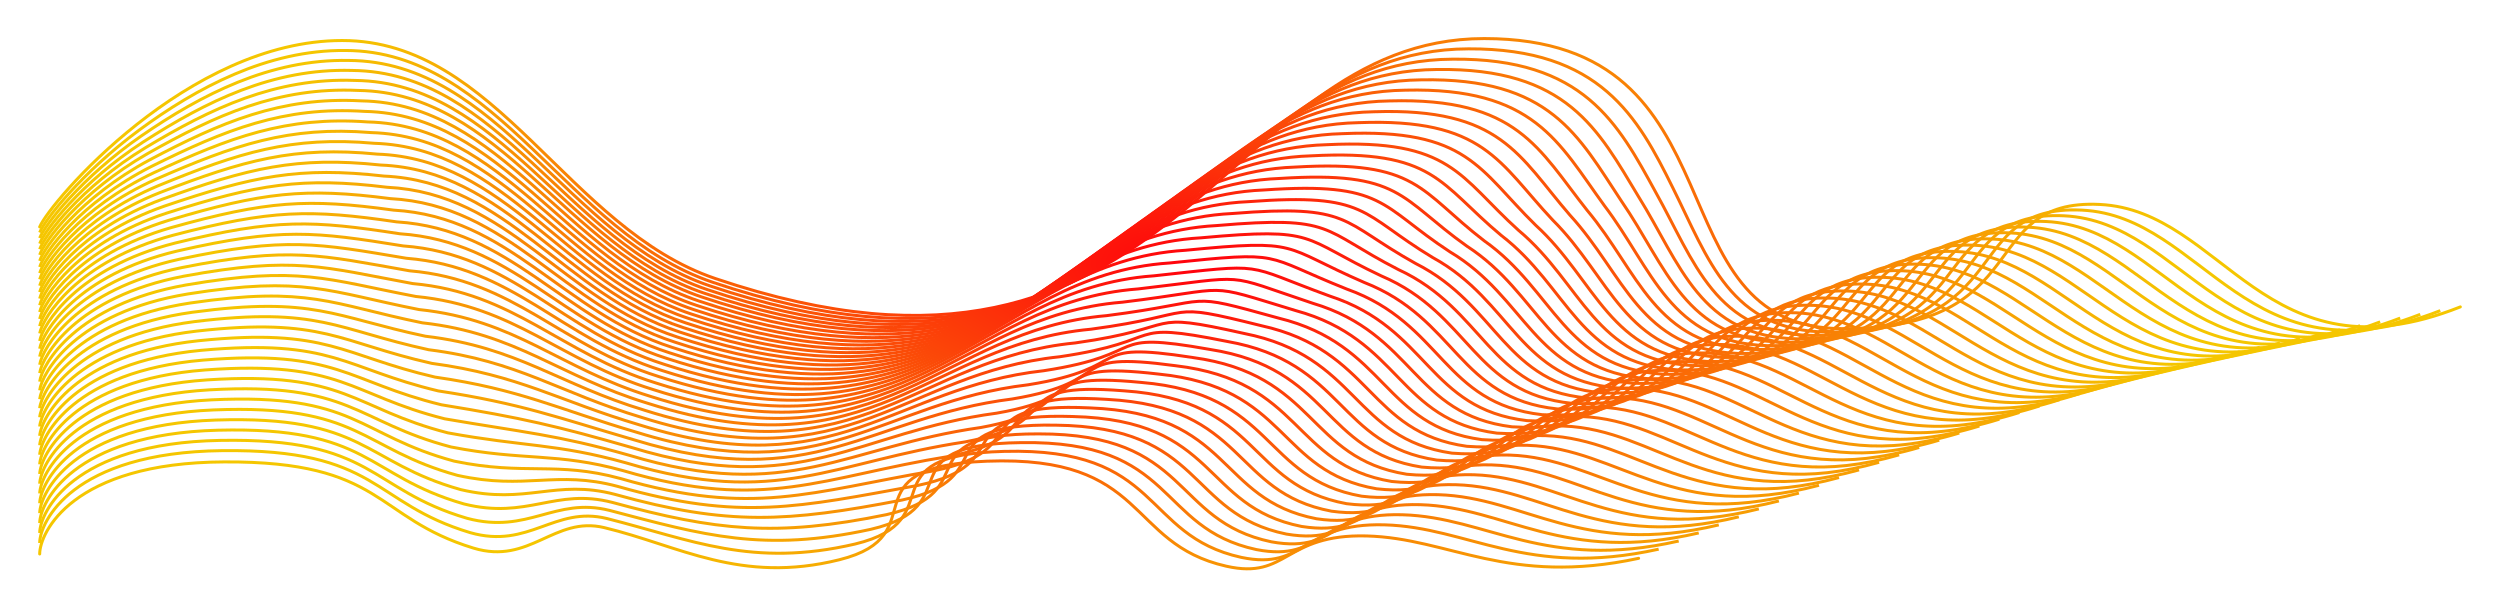
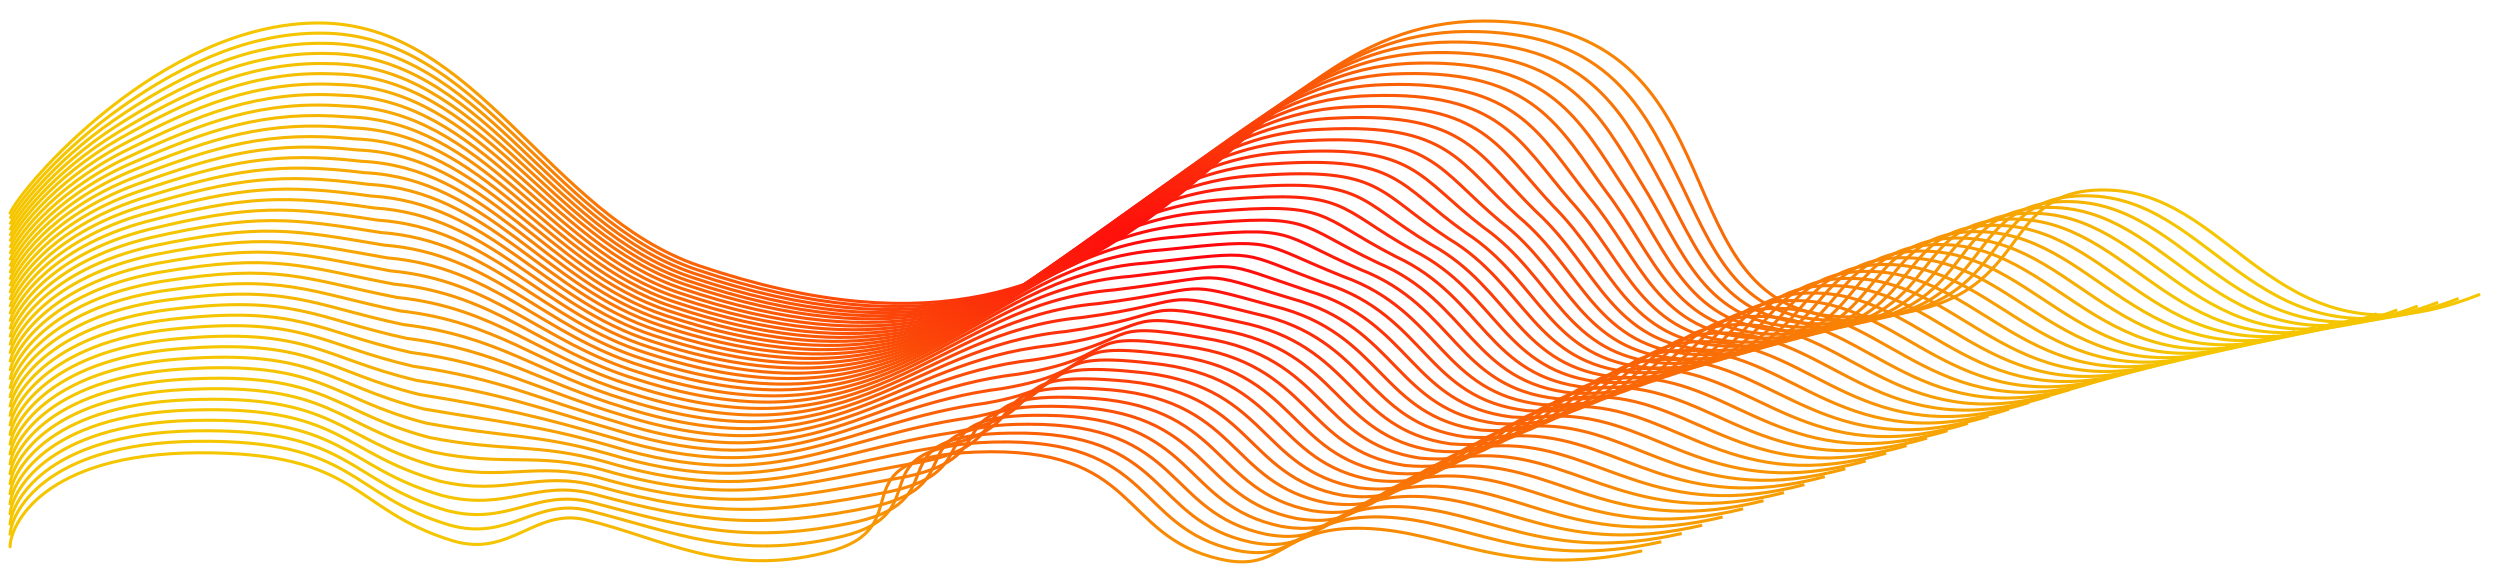
- <svg xmlns="http://www.w3.org/2000/svg" width="63" height="15" viewBox="0 0 63 15" fill="none">
-   <mask id="mask0_25_6361" style="mask-type:alpha" maskUnits="userSpaceOnUse" x="0" y="0" width="63" height="15">
-     <path d="M1 5.718C1.261 5.095 4.727 1.021 8.624 1.021C12.521 1.021 14.299 5.758 18.029 7.02C29.75 10.985 30.716 0.972 37.403 0.972C44.089 0.972 41.534 8.282 46.439 8.282C51.344 8.282 49.782 5 52.912 5.152C56.043 5.303 57.073 9.691 62 7.734" stroke="#FF00F5" stroke-width="0.076" stroke-linecap="round" />
-     <path d="M1 13.96C1 13.436 1.803 11.657 5.652 11.64C9.685 11.621 9.414 13.042 11.931 13.812C13.354 14.246 13.964 12.994 15.227 13.296C17.119 13.75 18.656 14.726 21.15 14.106C23.645 13.486 21.245 11.759 24.868 11.622C28.954 11.467 28.37 13.695 30.902 14.268C32.457 14.62 32.349 13.451 34.439 13.506C36.529 13.561 38.003 14.778 41.293 14.07" stroke="#FF0000" stroke-width="0.076" stroke-linecap="round" />
-     <path d="M1 5.859C1.127 5.542 2.056 4.353 3.502 3.282C4.953 2.212 6.742 1.253 8.705 1.272C12.542 1.282 14.291 5.874 17.96 7.113C29.442 10.992 30.422 1.246 37.006 1.231C40.329 1.216 41.278 2.957 42.157 4.737C43.047 6.516 43.606 8.353 46.06 8.367C50.884 8.376 49.357 5.145 52.462 5.295C55.567 5.444 56.608 9.754 61.495 7.828" stroke="#FF00EF" stroke-width="0.076" />
-     <path d="M1 5.999C1.124 5.677 2.05 4.473 3.556 3.429C5.071 2.385 6.809 1.486 8.786 1.523C12.562 1.545 14.283 5.99 17.892 7.205C29.133 10.999 30.128 1.521 36.61 1.491C39.912 1.461 40.777 3.115 41.725 4.847C42.695 6.578 43.225 8.425 45.681 8.453C50.423 8.47 48.931 5.291 52.011 5.438C55.091 5.585 56.143 9.818 60.99 7.922" stroke="#FF00E9" stroke-width="0.076" />
-     <path d="M1 6.14C1.121 5.813 2.043 4.594 3.61 3.577C5.19 2.559 6.876 1.719 8.866 1.775C12.582 1.807 14.274 6.106 17.824 7.298C28.825 11.006 29.834 1.797 36.214 1.751C39.495 1.706 40.276 3.273 41.292 4.957C42.342 6.64 42.844 8.497 45.303 8.539C49.962 8.564 48.506 5.437 51.561 5.582C54.615 5.726 55.678 9.881 60.485 8.016" stroke="#FF00E3" stroke-width="0.076" />
-     <path d="M1 6.281C1.118 5.949 2.037 4.715 3.663 3.724C5.308 2.733 6.943 1.952 8.947 2.027C12.603 2.07 14.266 6.223 17.755 7.391C28.517 11.014 29.539 2.072 35.817 2.012C39.078 1.951 39.776 3.432 40.86 5.068C41.99 6.702 42.463 8.569 44.923 8.625C49.502 8.659 48.081 5.583 51.11 5.725C54.139 5.868 55.213 9.946 59.98 8.111" stroke="#FF00DD" stroke-width="0.076" />
-     <path d="M1 6.423C1.115 6.085 2.031 4.837 3.717 3.872C5.426 2.907 7.009 2.186 9.027 2.279C12.623 2.332 14.258 6.34 17.687 7.485C28.209 11.021 29.245 2.348 35.421 2.272C38.66 2.197 39.275 3.591 40.428 5.179C41.638 6.765 42.082 8.641 44.545 8.711C49.041 8.754 47.656 5.73 50.66 5.869C53.663 6.009 54.748 10.01 59.475 8.206" stroke="#FF00D7" stroke-width="0.076" />
-     <path d="M1 6.574C1.111 6.231 2.024 4.968 3.771 4.029C5.545 3.091 7.076 2.429 9.108 2.542C12.643 2.605 14.25 6.466 17.619 7.588C27.901 11.039 28.951 2.634 35.024 2.543C38.243 2.452 38.774 3.76 39.996 5.3C41.285 6.837 41.701 8.723 44.166 8.807C48.581 8.859 47.231 5.886 50.209 6.023C53.187 6.161 54.283 10.084 58.97 8.31" stroke="#FF00D1" stroke-width="0.076" />
-     <path d="M1 6.728C1.108 6.38 2.018 5.102 3.825 4.19C5.663 3.277 7.143 2.675 9.189 2.807C12.664 2.881 14.242 6.596 17.55 7.694C27.593 11.059 28.657 2.922 34.628 2.816C37.826 2.71 38.273 3.931 39.564 5.423C40.933 6.912 41.321 8.808 43.787 8.906C48.12 8.966 46.805 6.045 49.758 6.18C52.711 6.315 53.817 10.161 58.465 8.418" stroke="#FF00CB" stroke-width="0.076" />
-     <path d="M1 6.883C1.105 6.53 2.012 5.238 3.878 4.352C5.781 3.466 7.21 2.923 9.27 3.073C12.684 3.158 14.234 6.727 17.482 7.802C27.285 11.081 28.363 3.212 34.231 3.091C37.409 2.97 37.772 4.104 39.131 5.548C40.581 6.989 40.94 8.895 43.408 9.007C47.659 9.075 46.38 6.206 49.308 6.338C52.235 6.471 53.352 10.24 57.959 8.527" stroke="#FF00C5" stroke-width="0.076" />
-     <path d="M1 7.04C1.102 6.682 2.005 5.375 3.932 4.515C5.899 3.655 7.277 3.172 9.35 3.341C12.704 3.437 14.225 6.86 17.414 7.911C26.977 11.105 28.069 3.504 33.835 3.368C36.992 3.232 37.271 4.279 38.699 5.675C40.228 7.068 40.559 8.983 43.029 9.109C47.199 9.186 45.955 6.368 48.857 6.498C51.759 6.629 52.887 10.32 57.455 8.638" stroke="#FF00BF" stroke-width="0.076" />
-     <path d="M1 7.2C1.099 6.836 1.999 5.514 3.986 4.681C6.018 3.847 7.343 3.424 9.431 3.611C12.725 3.717 14.217 6.994 17.345 8.022C26.669 11.131 27.774 3.797 33.439 3.646C36.575 3.495 36.771 4.456 38.267 5.804C39.876 7.148 40.178 9.073 42.65 9.213C46.738 9.299 45.53 6.532 48.407 6.66C51.283 6.788 52.422 10.402 56.949 8.75" stroke="#FF00B9" stroke-width="0.076" />
-     <path d="M1 7.361C1.096 6.992 1.993 5.656 4.04 4.849C6.136 4.041 7.41 3.677 9.511 3.884C12.745 4 14.209 7.131 17.277 8.136C26.361 11.158 27.48 4.093 33.042 3.927C36.158 3.761 36.27 4.635 37.835 5.935C39.524 7.231 39.797 9.166 42.271 9.32C46.277 9.414 45.105 6.699 47.956 6.824C50.808 6.95 51.957 10.487 56.444 8.865" stroke="#FF00B3" stroke-width="0.076" />
-     <path d="M1 7.525C1.092 7.151 1.986 5.8 4.093 5.019C6.254 4.238 7.477 3.934 9.592 4.159C12.765 4.286 14.201 7.271 17.209 8.252C26.053 11.189 27.186 4.392 32.646 4.21C35.741 4.029 35.769 4.816 37.403 6.069C39.172 7.316 39.416 9.261 41.892 9.429C45.816 9.532 44.679 6.868 47.505 6.991C50.332 7.115 51.492 10.574 55.939 8.983" stroke="#FF00AD" stroke-width="0.076" />
-     <path d="M1 7.692C1.089 7.313 1.98 5.947 4.147 5.193C6.373 4.438 7.544 4.193 9.673 4.437C12.786 4.575 14.193 7.413 17.14 8.371C25.745 11.223 26.892 4.694 32.249 4.497C35.324 4.3 35.268 5.001 36.97 6.206C38.819 7.405 39.035 9.359 41.513 9.541C45.356 9.653 44.254 7.04 47.055 7.161C49.856 7.282 51.027 10.665 55.434 9.104" stroke="#FF00A7" stroke-width="0.076" />
-     <path d="M1 7.863C1.086 7.479 1.974 6.098 4.201 5.37C6.491 4.642 7.611 4.456 9.754 4.719C12.806 4.867 14.185 7.56 17.072 8.494C25.437 11.26 26.598 4.999 31.853 4.787C34.907 4.575 34.767 5.189 36.538 6.346C38.467 7.497 38.654 9.461 41.134 9.657C44.895 9.777 43.829 7.216 46.604 7.335C49.38 7.454 50.562 10.758 54.929 9.228" stroke="#FF00A1" stroke-width="0.076" />
-     <path d="M1 8.038C1.083 7.649 1.967 6.253 4.255 5.551C6.609 4.849 7.677 4.723 9.834 5.005C12.826 5.164 14.176 7.71 17.004 8.621C25.129 11.301 26.304 5.308 31.457 5.082C34.49 4.855 34.266 5.382 36.106 6.491C38.115 7.593 38.273 9.567 40.755 9.777C44.434 9.905 43.404 7.396 46.154 7.513C48.904 7.629 50.096 10.856 54.424 9.356" stroke="#FF009B" stroke-width="0.076" />
-     <path d="M1 8.218C1.08 7.823 1.961 6.413 4.308 5.737C6.727 5.061 7.744 4.995 9.915 5.295C12.847 5.465 14.168 7.865 16.935 8.753C24.821 11.347 26.009 5.622 31.06 5.38C34.072 5.138 33.766 5.579 35.674 6.64C37.762 7.694 37.892 9.678 40.376 9.901C43.974 10.039 42.979 7.581 45.703 7.695C48.428 7.809 49.631 10.959 53.919 9.489" stroke="#FF0095" stroke-width="0.076" />
-     <path d="M1 8.402C1.076 8.002 1.955 6.577 4.362 5.928C6.846 5.279 7.811 5.272 9.995 5.591C12.867 5.771 14.16 8.025 16.867 8.889C24.512 11.398 25.715 5.941 30.664 5.684C33.656 5.427 33.265 5.781 35.241 6.794C37.41 7.799 37.512 9.793 39.997 10.03C43.513 10.177 42.553 7.77 45.253 7.882C47.952 7.994 49.166 11.066 53.414 9.627" stroke="#FF008F" stroke-width="0.076" />
-     <path d="M1 8.592C1.073 8.187 1.948 6.747 4.416 6.124C6.964 5.501 7.878 5.553 10.076 5.891C12.887 6.082 14.152 8.19 16.799 9.031C24.204 11.454 25.421 6.265 30.267 5.993C33.238 5.721 32.764 5.988 34.809 6.953C37.058 7.91 37.131 9.913 39.618 10.165C43.053 10.32 42.128 7.965 44.802 8.074C47.476 8.184 48.701 11.179 52.909 9.77" stroke="#FF0089" stroke-width="0.076" />
-     <path d="M1 8.787C1.07 8.377 1.942 6.922 4.47 6.325C7.082 5.728 7.944 5.84 10.157 6.197C12.908 6.398 14.144 8.36 16.73 9.178C23.896 11.515 25.127 6.595 29.871 6.307C32.821 6.02 32.263 6.2 34.377 7.117C36.705 8.026 36.75 10.039 39.239 10.305C42.592 10.468 41.703 8.165 44.352 8.272C47 8.379 48.236 11.297 52.404 9.919" stroke="#FF0083" stroke-width="0.076" />
-     <path d="M1 8.987C1.067 8.572 1.936 7.102 4.523 6.532C7.201 5.961 8.011 6.133 10.238 6.508C12.928 6.72 14.136 8.536 16.662 9.33C23.588 11.582 24.833 6.929 29.475 6.627C32.404 6.324 31.762 6.418 33.945 7.287C36.353 8.148 36.369 10.171 38.86 10.45C42.131 10.622 41.278 8.37 43.901 8.475C46.524 8.579 47.771 11.42 51.899 10.072" stroke="#FF007D" stroke-width="0.076" />
-     <path d="M1 9.192C1.064 8.772 1.929 7.288 4.577 6.744C7.319 6.199 8.078 6.43 10.318 6.824C12.948 7.047 14.127 8.717 16.594 9.487C23.28 11.653 24.539 7.269 29.078 6.951C31.987 6.634 31.261 6.641 33.513 7.462C36.001 8.274 35.988 10.307 38.481 10.6C41.67 10.781 40.853 8.581 43.45 8.683C46.048 8.785 47.306 11.549 51.394 10.231" stroke="#FF0077" stroke-width="0.076" />
-     <path d="M1 9.402C1.061 8.977 1.923 7.478 4.631 6.96C7.437 6.442 8.145 6.733 10.399 7.146C12.969 7.379 14.119 8.903 16.525 9.65C22.972 11.73 24.244 7.614 28.682 7.281C31.57 6.948 30.761 6.869 33.08 7.642C35.648 8.406 35.607 10.448 38.102 10.756C41.21 10.944 40.428 8.796 43 8.896C45.572 8.996 46.84 11.682 50.889 10.395" stroke="#FF0071" stroke-width="0.076" />
-     <path d="M1 9.617C1.057 9.186 1.917 7.673 4.684 7.182C7.556 6.69 8.212 7.04 10.479 7.471C12.989 7.715 14.111 9.093 16.457 9.816C22.664 11.811 23.95 7.963 28.285 7.615C31.153 7.267 30.26 7.101 32.648 7.826C35.296 8.542 35.226 10.594 37.723 10.915C40.749 11.113 40.002 9.016 42.549 9.114C45.096 9.211 46.375 11.82 50.384 10.563" stroke="#FF006B" stroke-width="0.076" />
-     <path d="M1 9.836C1.054 9.4 1.911 7.872 4.738 7.407C7.674 6.941 8.278 7.351 10.56 7.801C13.009 8.056 14.103 9.287 16.389 9.988C22.356 11.897 23.656 8.317 27.889 7.954C30.736 7.59 29.759 7.337 32.216 8.015C34.944 8.682 34.845 10.744 37.344 11.079C40.288 11.286 39.577 9.24 42.099 9.335C44.62 9.43 45.91 11.962 49.879 10.736" stroke="#FF0066" stroke-width="0.076" />
-     <path d="M1 10.059C1.051 9.618 1.904 8.075 4.792 7.636C7.792 7.197 8.345 7.666 10.641 8.135C13.03 8.4 14.095 9.486 16.32 10.162C22.048 11.986 23.362 8.674 27.492 8.296C30.319 7.918 29.258 7.578 31.784 8.207C34.592 8.826 34.465 10.898 36.965 11.247C39.828 11.462 39.152 9.468 41.648 9.561C44.145 9.654 45.445 12.108 49.374 10.912" stroke="#FF0060" stroke-width="0.076" />
-     <path d="M1 10.286C1.048 9.839 1.898 8.282 4.846 7.869C7.91 7.456 8.412 7.985 10.722 8.473C13.05 8.748 14.087 9.688 16.252 10.341C21.74 12.079 23.068 9.035 27.096 8.642C29.902 8.248 28.757 7.822 31.351 8.403C34.239 8.974 34.084 11.055 36.587 11.419C39.367 11.642 38.727 9.7 41.198 9.79C43.669 9.881 44.98 12.258 48.868 11.092" stroke="#FF005A" stroke-width="0.076" />
-     <path d="M1 10.515C1.045 10.064 1.892 8.491 4.899 8.105C8.029 7.719 8.479 8.307 10.802 8.813C13.07 9.1 14.079 9.893 16.184 10.523C21.432 12.175 22.774 9.399 26.7 8.991C29.485 8.582 28.256 8.069 30.919 8.603C33.887 9.125 33.703 11.216 36.208 11.594C38.907 11.825 38.301 9.935 40.747 10.023C43.193 10.111 44.515 12.41 48.363 11.276" stroke="#FF0054" stroke-width="0.076" />
-     <path d="M1 10.748C1.041 10.291 1.885 8.704 4.953 8.344C8.147 7.984 8.546 8.631 10.883 9.157C13.09 9.454 14.07 10.101 16.115 10.707C21.124 12.274 22.48 9.766 26.303 9.342C29.067 8.919 27.756 8.319 30.487 8.805C33.535 9.278 33.322 11.38 35.829 11.771C38.446 12.011 37.876 10.172 40.297 10.258C42.717 10.344 44.05 12.566 47.858 11.462" stroke="#FF004E" stroke-width="0.076" />
-     <path d="M1 10.983C1.038 10.521 1.879 8.919 5.007 8.586C8.265 8.251 8.612 8.959 10.963 9.503C13.111 9.81 14.062 10.311 16.047 10.894C20.816 12.375 22.186 10.136 25.907 9.697C28.65 9.258 27.255 8.572 30.055 9.009C33.182 9.435 32.941 11.546 35.45 11.951C37.985 12.2 37.451 10.412 39.846 10.496C42.241 10.579 43.584 12.724 47.353 11.65" stroke="#FF0048" stroke-width="0.076" />
-     <path d="M1 11.22C1.035 10.753 1.873 9.137 5.061 8.829C8.384 8.522 8.679 9.288 11.044 9.851C13.131 10.169 14.054 10.524 15.979 11.084C20.508 12.479 21.891 10.507 25.511 10.054C28.233 9.6 26.754 8.827 29.623 9.216C32.83 9.593 32.56 11.714 35.071 12.133C37.525 12.391 37.026 10.655 39.395 10.736C41.765 10.817 43.119 12.884 46.848 11.841" stroke="#FF0042" stroke-width="0.076" />
-     <path d="M1 11.46C1.032 10.988 1.866 9.356 5.114 9.075C8.502 8.794 8.746 9.62 11.125 10.201C13.151 10.53 14.046 10.739 15.91 11.275C20.2 12.585 21.597 10.881 25.114 10.412C27.816 9.944 26.253 9.084 29.19 9.426C32.478 9.754 32.179 11.885 34.692 12.318C37.064 12.584 36.601 10.9 38.945 10.978C41.289 11.057 42.654 13.047 46.343 12.034" stroke="#FF003C" stroke-width="0.076" />
-     <path d="M1 11.701C1.029 11.224 1.86 9.578 5.168 9.323C8.62 9.068 8.813 9.953 11.206 10.554C13.172 10.893 14.038 10.956 15.842 11.469C19.892 12.693 21.303 11.257 24.718 10.773C27.399 10.289 25.752 9.343 28.758 9.637C32.125 9.917 31.798 12.057 34.313 12.504C36.603 12.779 36.175 11.146 38.494 11.222C40.813 11.299 42.189 13.211 45.838 12.229" stroke="#FF0036" stroke-width="0.076" />
-     <path d="M1 11.944C1.025 11.462 1.854 9.801 5.222 9.573C8.739 9.344 8.879 10.289 11.286 10.908C13.192 11.258 14.03 11.175 15.774 11.664C19.584 12.803 21.009 11.635 24.321 11.136C26.982 10.636 25.251 9.603 28.326 9.849C31.773 10.081 31.417 12.231 33.934 12.693C36.142 12.976 35.75 11.394 38.044 11.468C40.337 11.542 41.724 13.378 45.333 12.426" stroke="#FF0030" stroke-width="0.076" />
-     <path d="M1 12.189C1.022 11.701 1.847 10.026 5.276 9.824C8.857 9.621 8.946 10.626 11.367 11.264C13.212 11.624 14.021 11.395 15.705 11.861C19.275 12.914 20.715 12.014 23.925 11.5C26.565 10.985 24.75 9.865 27.894 10.064C31.421 10.247 31.037 12.407 33.555 12.882C35.682 13.174 35.325 11.644 37.593 11.716C39.861 11.787 41.259 13.545 44.828 12.624" stroke="#FF002A" stroke-width="0.076" />
-     <path d="M1 12.435C1.019 11.942 1.841 10.252 5.329 10.076C8.975 9.9 9.013 10.964 11.447 11.621C13.233 11.992 14.013 11.616 15.637 12.059C18.967 13.026 20.421 12.395 23.529 11.865C26.148 11.336 24.25 10.129 27.462 10.279C31.068 10.415 30.656 12.584 33.176 13.073C35.221 13.374 34.9 11.895 37.142 11.964C39.385 12.034 40.794 13.715 44.323 12.824" stroke="#FF0024" stroke-width="0.076" />
-     <path d="M1 12.682C1.016 12.184 1.835 10.479 5.383 10.33C9.093 10.18 9.08 11.303 11.528 11.979C13.253 12.361 14.005 11.839 15.569 12.258C18.659 13.14 20.126 12.777 23.132 12.232C25.731 11.687 23.749 10.394 27.029 10.496C30.716 10.583 30.275 12.762 32.797 13.266C34.761 13.575 34.475 12.148 36.692 12.215C38.909 12.281 40.329 13.885 43.818 13.024" stroke="#FF001E" stroke-width="0.076" />
-     <path d="M1 12.931C1.013 12.428 1.828 10.708 5.437 10.585C9.212 10.461 9.147 11.644 11.609 12.338C13.273 12.731 13.997 12.063 15.5 12.459C18.351 13.255 19.832 13.159 22.736 12.6C25.314 12.04 23.248 10.66 26.597 10.714C30.364 10.753 29.894 12.942 32.418 13.459C34.3 13.777 34.05 12.402 36.241 12.466C38.433 12.53 39.864 14.057 43.313 13.227" stroke="#FF0018" stroke-width="0.076" />
-     <path d="M1 13.181C1.01 12.672 1.822 10.938 5.491 10.841C9.33 10.743 9.213 11.986 11.69 12.699C13.294 13.102 13.989 12.288 15.432 12.661C18.043 13.371 19.538 13.543 22.339 12.969C24.896 12.394 22.747 10.927 26.165 10.934C30.012 10.924 29.513 13.123 32.039 13.654C33.839 13.98 33.624 12.656 35.791 12.718C37.957 12.78 39.398 14.229 42.808 13.43" stroke="#FF0012" stroke-width="0.076" />
-     <path d="M1 13.431C1.006 12.918 1.816 11.168 5.544 11.098C9.448 11.027 9.28 12.329 11.77 13.061C13.314 13.474 13.981 12.514 15.364 12.863C17.735 13.488 19.244 13.929 21.943 13.339C24.479 12.749 22.246 11.195 25.733 11.154C29.659 11.095 29.132 13.304 31.66 13.849C33.379 14.184 33.199 12.912 35.34 12.972C37.481 13.031 38.933 14.403 42.303 13.634" stroke="#FF000C" stroke-width="0.076" />
-     <path d="M1 13.683C1.003 13.164 1.809 11.4 5.598 11.356C9.567 11.311 9.347 12.672 11.851 13.423C13.334 13.847 13.973 12.741 15.295 13.067C17.427 13.606 18.95 14.315 21.546 13.71C24.062 13.104 21.745 11.464 25.3 11.375C29.307 11.268 28.751 13.487 31.281 14.046C32.918 14.389 32.774 13.168 34.89 13.226C37.005 13.283 38.468 14.578 41.798 13.839" stroke="#FF0006" stroke-width="0.076" />
+ <svg xmlns="http://www.w3.org/2000/svg" width="119" height="27" viewBox="0 0 119 27" fill="none">
+   <mask id="mask0_25_6451" style="mask-type:alpha" maskUnits="userSpaceOnUse" x="0" y="0" width="119" height="27">
+     <path d="M0.48 10.145C0.984 8.944 7.66 1.094 15.169 1.094C22.677 1.094 26.101 10.222 33.287 12.653C55.868 20.292 57.73 1 70.612 1C83.494 1 78.572 15.084 88.022 15.084C97.472 15.084 94.461 8.761 100.492 9.053C106.523 9.345 108.508 17.797 118 14.028" stroke="#FF00F5" stroke-width="0.147" stroke-linecap="round" />
+     <path d="M0.48 26.023C0.48 25.014 2.027 21.587 9.442 21.553C17.212 21.517 16.69 24.255 21.54 25.737C24.282 26.575 25.457 24.162 27.89 24.745C31.534 25.617 34.495 27.5 39.3 26.305C44.108 25.11 39.483 21.783 46.464 21.518C54.336 21.22 53.211 25.513 58.089 26.617C61.084 27.295 60.875 25.043 64.902 25.148C68.93 25.254 71.768 27.599 78.106 26.234" stroke="#FF0000" stroke-width="0.147" stroke-linecap="round" />
+     <path d="M0.48 10.415C0.726 9.805 2.515 7.514 5.301 5.452C8.096 3.39 11.543 1.542 15.324 1.578C22.716 1.599 26.085 10.445 33.155 12.831C55.274 20.305 57.163 1.529 69.848 1.5C76.249 1.471 78.078 4.825 79.771 8.254C81.486 11.681 82.563 15.221 87.291 15.248C96.584 15.265 93.642 9.041 99.624 9.329C105.606 9.616 107.612 17.92 117.027 14.209" stroke="#FF00EF" stroke-width="0.147" />
+     <path d="M0.48 10.686C0.72 10.065 2.503 7.746 5.405 5.735C8.324 3.723 11.672 1.99 15.479 2.063C22.755 2.103 26.07 10.668 33.024 13.009C54.681 20.318 56.596 2.059 69.085 2.001C75.446 1.942 77.113 5.129 78.938 8.466C80.807 11.8 81.829 15.359 86.561 15.413C95.697 15.446 92.823 9.321 98.756 9.604C104.689 9.888 106.716 18.042 116.054 14.389" stroke="#FF00E9" stroke-width="0.147" />
+     <path d="M0.48 10.957C0.714 10.327 2.49 7.979 5.508 6.018C8.552 4.058 11.8 2.439 15.635 2.548C22.795 2.609 26.054 10.892 32.892 13.188C54.087 20.332 56.029 2.589 68.321 2.502C74.642 2.414 76.148 5.434 78.106 8.678C80.129 11.92 81.095 15.497 85.831 15.578C94.809 15.628 92.003 9.602 97.888 9.881C103.772 10.16 105.82 18.165 115.081 14.571" stroke="#FF00E3" stroke-width="0.147" />
+     <path d="M0.48 11.229C0.707 10.589 2.478 8.212 5.612 6.303C8.78 4.393 11.929 2.889 15.79 3.033C22.834 3.115 26.038 11.117 32.76 13.368C53.494 20.347 55.463 3.12 67.557 3.004C73.839 2.887 75.183 5.74 77.273 8.892C79.45 12.04 80.361 15.636 85.101 15.744C93.921 15.81 91.184 9.884 97.02 10.158C102.856 10.432 104.924 18.289 114.108 14.754" stroke="#FF00DD" stroke-width="0.147" />
+     <path d="M0.48 11.501C0.701 10.851 2.466 8.446 5.715 6.587C9.008 4.728 12.058 3.339 15.946 3.52C22.873 3.622 26.023 11.342 32.629 13.548C52.9 20.361 54.896 3.652 66.793 3.506C73.035 3.36 74.219 6.046 76.44 9.105C78.771 12.161 79.627 15.776 84.371 15.91C93.034 15.993 90.365 10.166 96.152 10.436C101.939 10.705 104.028 18.413 113.135 14.936" stroke="#FF00D7" stroke-width="0.147" />
+     <path d="M0.48 11.793C0.695 11.132 2.454 8.699 5.819 6.891C9.236 5.082 12.187 3.808 16.101 4.025C22.912 4.147 26.007 11.586 32.497 13.747C52.307 20.396 54.329 4.202 66.03 4.027C72.232 3.852 73.254 6.371 75.608 9.338C78.092 12.3 78.894 15.934 83.641 16.096C92.147 16.195 89.546 10.468 95.284 10.733C101.022 10.998 103.132 18.556 112.162 15.138" stroke="#FF00D1" stroke-width="0.147" />
+     <path d="M0.48 12.089C0.689 11.419 2.442 8.958 5.922 7.2C9.463 5.442 12.315 4.282 16.256 4.535C22.951 4.678 25.991 11.836 32.365 13.951C51.713 20.435 53.763 4.758 65.266 4.554C71.428 4.35 72.289 6.702 74.775 9.576C77.413 12.445 78.16 16.098 82.911 16.286C91.259 16.402 88.727 10.774 94.416 11.034C100.105 11.295 102.236 18.704 111.189 15.345" stroke="#FF00CB" stroke-width="0.147" />
+     <path d="M0.48 12.389C0.683 11.709 2.429 9.219 6.026 7.512C9.691 5.805 12.444 4.759 16.412 5.049C22.99 5.212 25.975 12.088 32.234 14.158C51.12 20.477 53.196 5.317 64.502 5.083C70.625 4.85 71.324 7.035 73.942 9.818C76.735 12.593 77.426 16.265 82.181 16.48C90.371 16.613 87.908 11.084 93.548 11.34C99.188 11.595 101.34 18.856 110.216 15.556" stroke="#FF00C5" stroke-width="0.147" />
+     <path d="M0.48 12.692C0.677 12.002 2.417 9.484 6.129 7.827C9.919 6.171 12.572 5.24 16.567 5.565C23.029 5.749 25.96 12.344 32.102 14.369C50.526 20.523 52.629 5.879 63.739 5.616C69.821 5.354 70.359 7.372 73.11 10.062C76.056 12.745 76.692 16.435 81.451 16.677C89.484 16.826 87.088 11.396 92.68 11.648C98.271 11.899 100.444 19.011 109.243 15.769" stroke="#FF00BF" stroke-width="0.147" />
+     <path d="M0.48 12.998C0.671 12.298 2.405 9.752 6.233 8.146C10.147 6.54 12.701 5.724 16.723 6.085C23.069 6.29 25.944 12.603 31.971 14.583C49.933 20.572 52.063 6.444 62.975 6.153C69.017 5.861 69.394 7.712 72.277 10.31C75.377 12.899 75.959 16.608 80.721 16.878C88.597 17.043 86.269 11.713 91.812 11.959C97.354 12.206 99.547 19.169 108.27 15.986" stroke="#FF00B9" stroke-width="0.147" />
+     <path d="M0.48 13.31C0.664 12.599 2.393 10.024 6.336 8.469C10.375 6.914 12.83 6.213 16.878 6.61C23.108 6.835 25.928 12.867 31.839 14.802C49.339 20.625 51.496 7.014 62.211 6.694C68.214 6.373 68.429 8.057 71.444 10.562C74.698 13.059 75.225 16.787 79.991 17.083C87.709 17.265 85.45 12.034 90.944 12.276C96.437 12.518 98.651 19.332 107.297 16.207" stroke="#FF00B3" stroke-width="0.147" />
+     <path d="M0.48 13.626C0.658 12.905 2.381 10.302 6.44 8.798C10.603 7.293 12.959 6.706 17.034 7.14C23.147 7.385 25.913 13.136 31.707 15.026C48.746 20.684 50.929 7.589 61.447 7.24C67.41 6.89 67.464 8.407 70.612 10.82C74.02 13.223 74.491 16.97 79.261 17.293C86.822 17.491 84.631 12.36 90.076 12.597C95.52 12.835 97.755 19.5 106.324 16.434" stroke="#FF00AD" stroke-width="0.147" />
+     <path d="M0.48 13.948C0.652 13.218 2.369 10.586 6.543 9.133C10.831 7.679 13.087 7.207 17.189 7.677C23.186 7.942 25.897 13.411 31.576 15.256C48.152 20.75 50.362 8.171 60.684 7.792C66.607 7.413 66.499 8.763 69.779 11.084C73.341 13.394 73.757 17.16 78.531 17.51C85.934 17.725 83.812 12.692 89.207 12.925C94.603 13.158 96.859 19.674 105.351 16.667" stroke="#FF00A7" stroke-width="0.147" />
+     <path d="M0.48 14.277C0.646 13.537 2.356 10.877 6.647 9.474C11.059 8.07 13.216 7.713 17.344 8.219C23.225 8.505 25.881 13.692 31.444 15.492C47.559 20.821 49.796 8.759 59.92 8.351C65.803 7.943 65.535 9.126 68.946 11.354C72.662 13.571 73.023 17.355 77.8 17.732C85.047 17.964 82.993 13.031 88.34 13.259C93.686 13.488 95.963 19.855 104.378 16.906" stroke="#FF00A1" stroke-width="0.147" />
+     <path d="M0.48 14.614C0.64 13.864 2.344 11.175 6.75 9.823C11.287 8.471 13.345 8.228 17.5 8.77C23.264 9.076 25.865 13.982 31.312 15.737C46.965 20.901 49.229 9.355 59.157 8.918C65 8.481 64.57 9.497 68.114 11.633C71.984 13.756 72.29 17.559 77.07 17.963C84.159 18.212 82.174 13.378 87.472 13.602C92.769 13.826 95.067 20.044 103.405 17.154" stroke="#FF009B" stroke-width="0.147" />
+     <path d="M0.48 14.96C0.634 14.2 2.332 11.483 6.854 10.181C11.515 8.879 13.473 8.751 17.655 9.33C23.303 9.657 25.85 14.281 31.181 15.991C46.372 20.989 48.662 9.96 58.393 9.494C64.196 9.027 63.605 9.876 67.281 11.92C71.305 13.95 71.556 17.773 76.34 18.203C83.272 18.468 81.354 13.733 86.603 13.953C91.853 14.172 94.171 20.241 102.432 17.41" stroke="#FF0095" stroke-width="0.147" />
+     <path d="M0.48 15.315C0.628 14.545 2.32 11.8 6.958 10.549C11.742 9.298 13.602 9.284 17.811 9.899C23.343 10.246 25.834 14.589 31.049 16.253C45.778 21.087 48.096 10.574 57.629 10.079C63.393 9.583 62.64 10.265 66.448 12.216C70.626 14.154 70.822 17.995 75.61 18.453C82.384 18.734 80.535 14.098 85.735 14.313C90.936 14.528 93.275 20.448 101.459 17.676" stroke="#FF008F" stroke-width="0.147" />
+     <path d="M0.48 15.68C0.621 14.9 2.308 12.127 7.061 10.927C11.97 9.726 13.73 9.827 17.966 10.477C23.382 10.845 25.818 14.907 30.917 16.526C45.185 21.195 47.529 11.198 56.865 10.674C62.589 10.149 61.675 10.664 65.615 12.523C69.947 14.367 70.088 18.227 74.88 18.712C81.497 19.009 79.716 14.473 84.867 14.684C90.019 14.894 92.379 20.665 100.486 17.951" stroke="#FF0089" stroke-width="0.147" />
+     <path d="M0.48 16.056C0.615 15.266 2.295 12.463 7.165 11.314C12.198 10.164 13.859 10.38 18.121 11.067C23.421 11.455 25.803 15.235 30.786 16.809C44.591 21.312 46.962 11.833 56.102 11.279C61.786 10.725 60.71 11.073 64.783 12.84C69.269 14.591 69.354 18.469 74.15 18.981C80.609 19.295 78.897 14.859 83.999 15.064C89.102 15.27 91.483 20.892 99.513 18.237" stroke="#FF0083" stroke-width="0.147" />
+     <path d="M0.48 16.442C0.609 15.642 2.283 12.811 7.268 11.713C12.426 10.613 13.988 10.943 18.277 11.666C23.46 12.075 25.787 15.573 30.654 17.103C43.998 21.441 46.395 12.478 55.338 11.895C60.982 11.312 59.745 11.493 63.95 13.167C68.59 14.825 68.621 18.723 73.42 19.261C79.722 19.592 78.078 15.255 83.131 15.456C88.185 15.657 90.587 21.13 98.54 18.534" stroke="#FF007D" stroke-width="0.147" />
+     <path d="M0.48 16.837C0.603 16.027 2.271 13.168 7.372 12.12C12.654 11.071 14.117 11.516 18.432 12.275C23.499 12.704 25.771 15.921 30.522 17.406C43.404 21.579 45.829 13.132 54.574 12.52C60.178 11.908 58.78 11.922 63.117 13.504C67.911 15.069 67.887 18.985 72.69 19.55C78.834 19.898 77.258 15.66 82.263 15.856C87.268 16.053 89.69 21.377 97.567 18.839" stroke="#FF0077" stroke-width="0.147" />
+     <path d="M0.48 17.242C0.597 16.422 2.259 13.535 7.475 12.537C12.882 11.539 14.245 12.099 18.588 12.894C23.538 13.344 25.755 16.279 30.391 17.718C42.811 21.727 45.262 13.796 53.811 13.155C59.375 12.514 57.816 12.361 62.285 13.85C67.232 15.322 67.153 19.257 71.96 19.849C77.947 20.213 76.439 16.074 81.395 16.267C86.351 16.459 88.794 21.634 96.594 19.155" stroke="#FF0071" stroke-width="0.147" />
+     <path d="M0.48 17.656C0.591 16.826 2.247 13.91 7.579 12.963C13.11 12.016 14.374 12.69 18.743 13.522C23.577 13.992 25.74 16.646 30.259 18.04C42.217 21.883 44.695 14.469 53.047 13.799C58.571 13.129 56.851 12.808 61.452 14.206C66.553 15.584 66.419 19.538 71.23 20.157C77.059 20.537 75.62 16.498 80.527 16.686C85.434 16.873 87.898 21.899 95.62 19.479" stroke="#FF006B" stroke-width="0.147" />
+     <path d="M0.48 18.078C0.585 17.238 2.235 14.294 7.682 13.398C13.338 12.501 14.502 13.29 18.898 14.158C23.617 14.648 25.724 17.02 30.128 18.369C41.624 22.048 44.129 15.15 52.283 14.451C57.768 13.751 55.886 13.264 60.619 14.569C65.875 15.854 65.685 19.827 70.5 20.473C76.172 20.87 74.801 16.93 79.659 17.113C84.517 17.296 87.002 22.173 94.647 19.811" stroke="#FF0066" stroke-width="0.147" />
+     <path d="M0.48 18.508C0.579 17.658 2.222 14.685 7.786 13.84C13.566 12.994 14.631 13.898 19.054 14.801C23.656 15.312 25.708 17.403 29.996 18.707C41.03 22.22 43.562 15.839 51.52 15.111C56.964 14.382 54.921 13.728 59.787 14.94C65.196 16.132 64.951 20.124 69.77 20.797C75.284 21.211 73.982 17.37 78.791 17.548C83.6 17.727 86.106 22.455 93.674 20.152" stroke="#FF0060" stroke-width="0.147" />
+     <path d="M0.48 18.944C0.572 18.084 2.21 15.083 7.889 14.288C13.794 13.493 14.76 14.511 19.209 15.451C23.695 15.982 25.692 17.792 29.864 19.051C40.437 22.399 42.995 16.534 50.756 15.777C56.161 15.019 53.956 14.197 58.954 15.318C64.517 16.417 64.218 20.427 69.04 21.127C74.397 21.557 73.163 17.815 77.923 17.989C82.683 18.163 85.21 22.743 92.701 20.498" stroke="#FF005A" stroke-width="0.147" />
+     <path d="M0.48 19.386C0.566 18.517 2.198 15.487 7.993 14.743C14.022 13.998 14.889 15.131 19.365 16.107C23.734 16.659 25.677 18.187 29.733 19.401C39.843 22.584 42.429 17.236 49.992 16.449C55.357 15.662 52.991 14.674 58.121 15.702C63.839 16.707 63.484 20.737 68.31 21.464C73.509 21.91 72.344 18.268 77.055 18.437C81.766 18.607 84.314 23.037 91.728 20.851" stroke="#FF0054" stroke-width="0.147" />
+     <path d="M0.48 19.834C0.56 18.955 2.186 15.897 8.096 15.204C14.249 14.509 15.017 15.757 19.52 16.769C23.773 17.341 25.661 18.588 29.601 19.756C39.25 22.775 41.862 17.943 49.228 17.127C54.554 16.311 52.026 15.155 57.288 16.091C63.16 17.004 62.75 21.052 67.579 21.806C72.622 22.269 71.524 18.726 76.187 18.891C80.85 19.056 83.418 23.337 90.755 21.21" stroke="#FF004E" stroke-width="0.147" />
+     <path d="M0.48 20.287C0.554 19.397 2.174 16.311 8.2 15.669C14.477 15.025 15.146 16.387 19.675 17.435C23.812 18.028 25.645 18.993 29.469 20.117C38.656 22.97 41.295 18.655 48.465 17.81C53.75 16.964 51.061 15.642 56.456 16.485C62.481 17.305 62.016 21.371 66.849 22.152C71.734 22.632 70.705 19.188 75.319 19.349C79.933 19.509 82.522 23.641 89.782 21.573" stroke="#FF0048" stroke-width="0.147" />
+     <path d="M0.48 20.744C0.548 19.845 2.161 16.73 8.303 16.138C14.705 15.545 15.274 17.022 19.831 18.107C23.851 18.719 25.63 19.403 29.338 20.482C38.063 23.17 40.728 19.371 47.701 18.497C52.947 17.622 50.096 16.133 55.623 16.884C61.802 17.61 61.282 21.696 66.119 22.504C70.847 23 69.886 19.655 74.451 19.811C79.016 19.967 81.626 23.95 88.809 21.941" stroke="#FF0042" stroke-width="0.147" />
+     <path d="M0.48 21.206C0.542 20.296 2.149 17.153 8.407 16.612C14.933 16.07 15.403 17.661 19.986 18.782C23.891 19.415 25.614 19.817 29.206 20.851C37.469 23.374 40.162 20.091 46.937 19.188C52.143 18.285 49.132 16.628 54.79 17.287C61.124 17.92 60.549 22.024 65.389 22.859C69.959 23.372 69.067 20.127 73.583 20.278C78.099 20.429 80.729 24.264 87.836 22.312" stroke="#FF003C" stroke-width="0.147" />
+     <path d="M0.48 21.671C0.536 20.751 2.137 17.58 8.51 17.09C15.161 16.598 15.532 18.304 20.142 19.461C23.93 20.114 25.598 20.235 29.074 21.224C36.876 23.582 39.595 20.816 46.174 19.883C51.34 18.951 48.167 17.127 53.958 17.693C60.445 18.233 59.815 22.357 64.659 23.218C69.072 23.747 68.248 20.602 72.715 20.748C77.182 20.895 79.833 24.581 86.863 22.688" stroke="#FF0036" stroke-width="0.147" />
+     <path d="M0.48 22.139C0.529 21.21 2.125 18.01 8.614 17.57C15.389 17.129 15.661 18.95 20.297 20.143C23.969 20.817 25.582 20.656 28.943 21.6C36.282 23.793 39.028 21.543 45.41 20.582C50.536 19.62 47.202 17.629 53.125 18.103C59.766 18.55 59.081 22.692 63.929 23.581C68.184 24.126 67.428 21.08 71.847 21.222C76.265 21.364 78.937 24.901 85.89 23.067" stroke="#FF0030" stroke-width="0.147" />
+     <path d="M0.48 22.61C0.523 21.671 2.113 18.443 8.718 18.054C15.617 17.663 15.789 19.599 20.453 20.828C24.008 21.523 25.567 21.08 28.811 21.979C35.689 24.006 38.462 22.274 44.646 21.283C49.732 20.292 46.237 18.134 52.292 18.516C59.087 18.869 58.347 23.03 63.199 23.946C67.297 24.508 66.609 21.561 70.979 21.699C75.348 21.836 78.041 25.224 84.917 23.449" stroke="#FF002A" stroke-width="0.147" />
+     <path d="M0.48 23.084C0.517 22.135 2.1 18.878 8.821 18.54C15.845 18.2 15.918 20.25 20.608 21.516C24.047 22.231 25.551 21.507 28.679 22.36C35.095 24.223 37.895 23.007 43.883 21.987C48.929 20.967 45.272 18.642 51.46 18.931C58.409 19.192 57.613 23.372 62.469 24.314C66.409 24.893 65.79 22.045 70.111 22.178C74.431 22.311 77.145 25.55 83.944 23.833" stroke="#FF0024" stroke-width="0.147" />
+     <path d="M0.48 23.562C0.511 22.602 2.088 19.317 8.925 19.03C16.073 18.741 16.047 20.905 20.763 22.207C24.086 22.942 25.535 21.937 28.548 22.745C34.502 24.443 37.328 23.743 43.119 22.694C48.125 21.645 44.307 19.153 50.627 19.35C57.73 19.517 56.88 23.716 61.739 24.685C65.522 25.281 64.971 22.532 69.243 22.66C73.514 22.789 76.249 25.879 82.971 24.221" stroke="#FF001E" stroke-width="0.147" />
+     <path d="M0.48 24.04C0.505 23.071 2.076 19.757 9.028 19.52C16.301 19.282 16.175 21.561 20.919 22.899C24.125 23.655 25.52 22.368 28.416 23.131C33.908 24.664 36.761 24.48 42.355 23.402C47.322 22.324 43.342 19.665 49.794 19.77C57.051 19.844 56.146 24.061 61.009 25.058C64.634 25.67 64.152 23.02 68.375 23.144C72.597 23.268 75.353 26.209 81.998 24.61" stroke="#FF0018" stroke-width="0.147" />
+     <path d="M0.48 24.521C0.499 23.542 2.064 20.2 9.132 20.014C16.529 19.826 16.304 22.22 21.074 23.594C24.165 24.37 25.504 22.802 28.284 23.52C33.315 24.888 36.195 25.221 41.592 24.113C46.518 23.006 42.377 20.18 48.962 20.193C56.372 20.174 55.412 24.41 60.279 25.433C63.747 26.061 63.333 23.511 67.507 23.631C71.68 23.75 74.457 26.542 81.025 25.001" stroke="#FF0012" stroke-width="0.147" />
+     <path d="M0.48 25.004C0.493 24.014 2.052 20.644 9.235 20.509C16.756 20.372 16.433 22.88 21.23 24.29C24.204 25.087 25.488 23.237 28.153 23.91C32.721 25.113 35.628 25.962 40.828 24.826C45.715 23.689 41.413 20.696 48.129 20.616C55.694 20.504 54.678 24.759 59.549 25.809C62.859 26.454 62.514 24.003 66.638 24.118C70.763 24.233 73.561 26.876 80.052 25.394" stroke="#FF000C" stroke-width="0.147" />
+     <path d="M0.48 25.488C0.486 24.489 2.04 21.09 9.339 21.006C16.984 20.919 16.561 23.542 21.385 24.988C24.243 25.805 25.473 23.675 28.021 24.302C32.128 25.34 35.061 26.706 40.064 25.54C44.911 24.374 40.448 21.215 47.296 21.042C55.015 20.837 53.944 25.111 58.819 26.188C61.972 26.849 61.694 24.498 65.77 24.608C69.847 24.718 72.665 27.212 79.079 25.789" stroke="#FF0006" stroke-width="0.147" />
  </mask>
-   <g mask="url(#mask0_25_6361)">
-     <ellipse cx="35.421" cy="6.715" rx="45.75" ry="18.3" fill="url(#paint0_radial_25_6361)" />
+   <g mask="url(#mask0_25_6451)">
+     <ellipse cx="66.795" cy="12.064" rx="88.14" ry="35.256" fill="url(#paint0_radial_25_6451)" />
  </g>
  <defs>
-     <radialGradient id="paint0_radial_25_6361" cx="0" cy="0" r="1" gradientUnits="userSpaceOnUse" gradientTransform="translate(30.1929 6.71454) rotate(92.4896) scale(10.0309 25.0772)">
+     <radialGradient id="paint0_radial_25_6451" cx="0" cy="0" r="1" gradientUnits="userSpaceOnUse" gradientTransform="translate(56.7218 12.064) rotate(92.4896) scale(19.325 48.3125)">
      <stop stop-color="#FF000C" />
      <stop offset="1" stop-color="#F5C600" />
    </radialGradient>
  </defs>
</svg>
